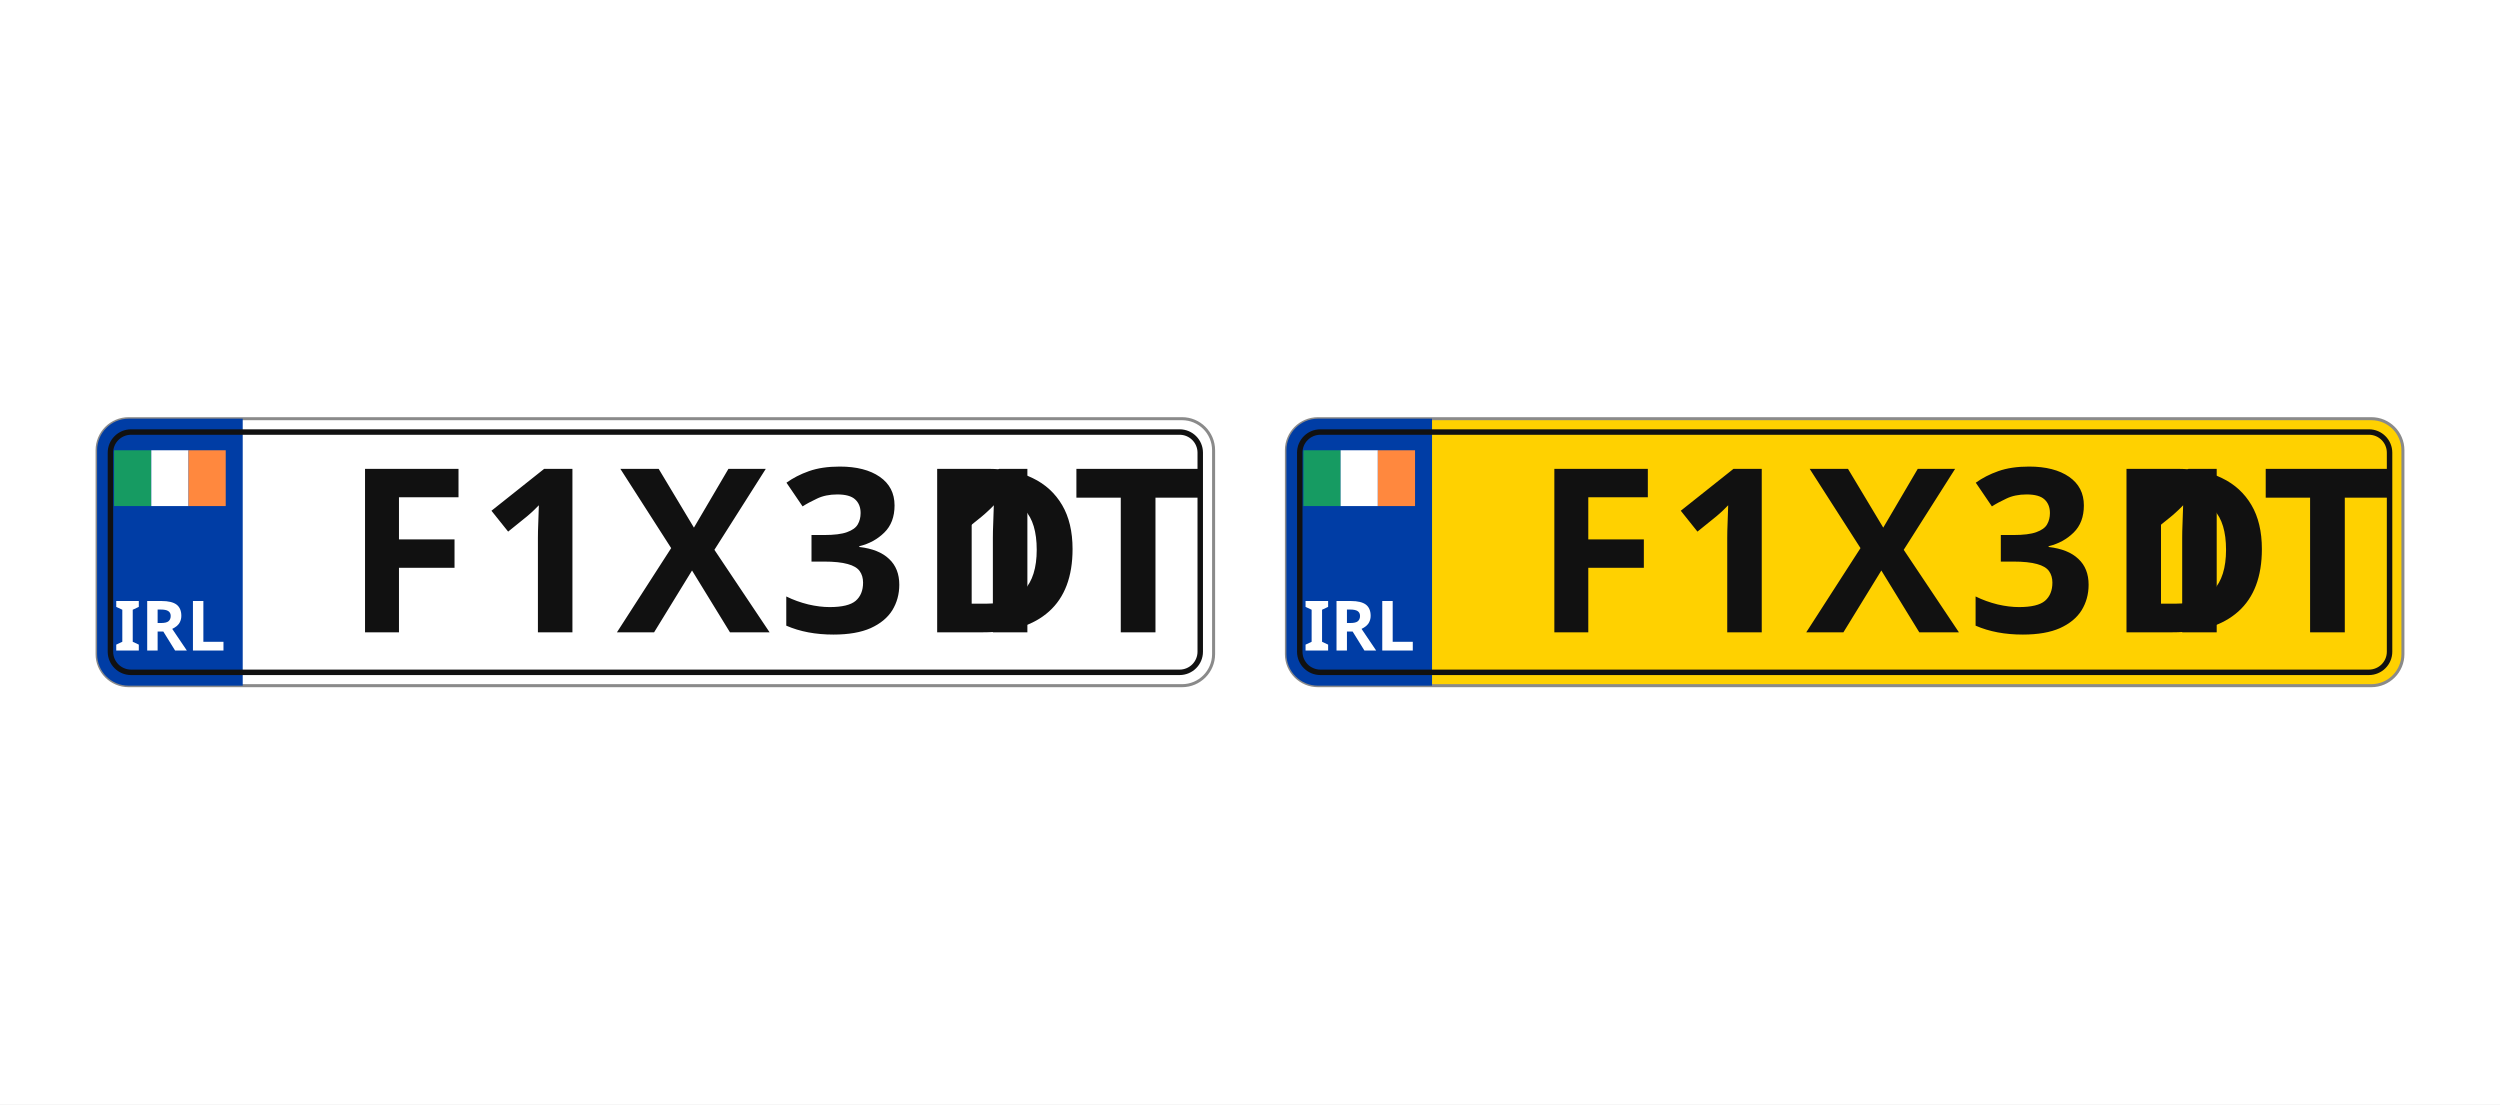
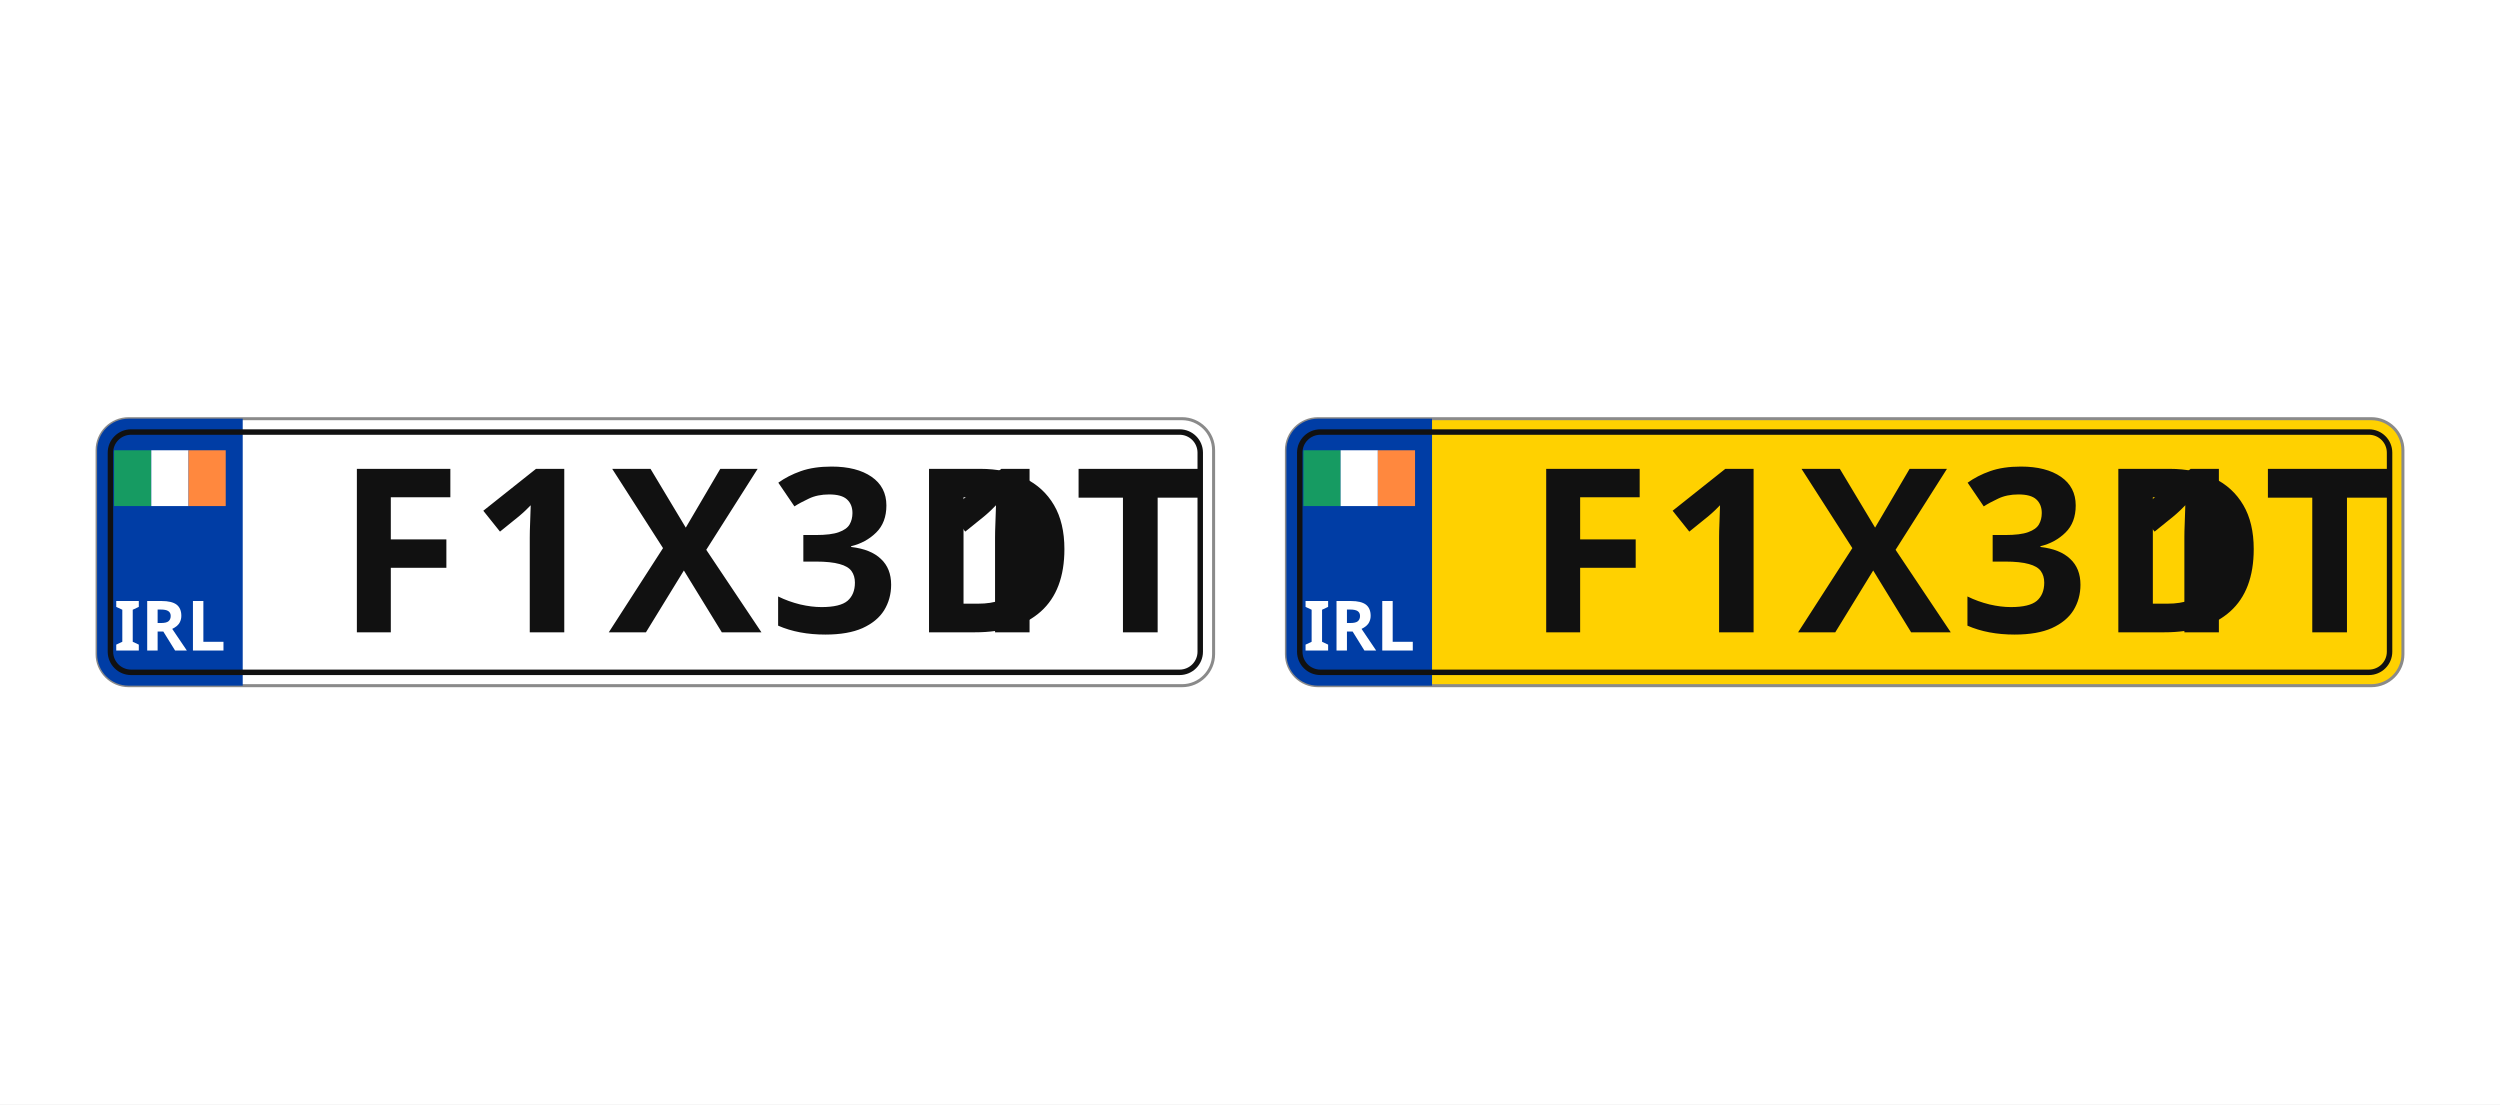
<svg xmlns="http://www.w3.org/2000/svg" width="206mm" height="91mm" viewBox="0 0 206 91">
  <g id="Background">
    <rect width="206.0" height="91.0" fill="#FFFFFF" />
  </g>
  <g id="front">
    <clipPath id="frontc">
      <rect x="8.000" y="34.500" width="92.0" height="22.0" rx="2.6" />
    </clipPath>
    <rect x="8.000" y="34.500" width="92.0" height="22.0" rx="2.6" fill="#FFFFFF" stroke="#8A8A8A" stroke-width="0.25" />
    <g clip-path="url(#frontc)">
      <rect id="frontband" x="8.000" y="34.500" width="12.0" height="22.0" fill="#003DA5" />
    </g>
    <svg x="9.400" y="37.100" width="9.200" height="4.600" viewBox="0 0 3 1.5">
      <rect width="1" height="1.5" fill="#169B62" />
      <rect x="1" width="1" height="1.5" fill="#FFFFFF" />
      <rect x="2" width="1" height="1.5" fill="#FF883E" />
    </svg>
    <text x="14.000" y="53.600" font-family="Barlow Condensed" font-weight="700" font-size="5.714" fill="#FFFFFF" text-anchor="middle">IRL</text>
-     <g id="frontreg" font-family="Barlow Condensed" font-weight="600" font-size="18.857" letter-spacing="0.660" fill="#111111">
-       <text x="28.375" y="52.100">F1X3D</text>
-       <text x="76.875" y="52.100">1T</text>
+     <g id="frontreg" font-family="Barlow Condensed" font-weight="700" font-size="18.857" letter-spacing="0.660" fill="#111111">
+       <text x="27.705" y="52.100">F1X3D</text>
+       <text x="77.054" y="52.100">1T</text>
    </g>
    <rect x="9.100" y="35.600" width="89.800" height="19.800" rx="1.7" fill="none" stroke="#111111" stroke-width="0.45" />
  </g>
  <g id="rear">
    <clipPath id="rearc">
      <rect x="106.000" y="34.500" width="92.0" height="22.0" rx="2.6" />
    </clipPath>
    <rect x="106.000" y="34.500" width="92.0" height="22.0" rx="2.6" fill="#FFD100" stroke="#8A8A8A" stroke-width="0.25" />
    <g clip-path="url(#rearc)">
      <rect id="rearband" x="106.000" y="34.500" width="12.0" height="22.0" fill="#003DA5" />
    </g>
    <svg x="107.400" y="37.100" width="9.200" height="4.600" viewBox="0 0 3 1.5">
      <rect width="1" height="1.5" fill="#169B62" />
      <rect x="1" width="1" height="1.5" fill="#FFFFFF" />
      <rect x="2" width="1" height="1.5" fill="#FF883E" />
    </svg>
    <text x="112.000" y="53.600" font-family="Barlow Condensed" font-weight="700" font-size="5.714" fill="#FFFFFF" text-anchor="middle">IRL</text>
-     <g id="rearreg" font-family="Barlow Condensed" font-weight="600" font-size="18.857" letter-spacing="0.660" fill="#111111">
-       <text x="126.375" y="52.100">F1X3D</text>
-       <text x="174.875" y="52.100">1T</text>
+     <g id="rearreg" font-family="Barlow Condensed" font-weight="700" font-size="18.857" letter-spacing="0.660" fill="#111111">
+       <text x="125.705" y="52.100">F1X3D</text>
+       <text x="175.054" y="52.100">1T</text>
    </g>
    <rect x="107.100" y="35.600" width="89.800" height="19.800" rx="1.7" fill="none" stroke="#111111" stroke-width="0.45" />
  </g>
  <g id="Guides" style="display:none" fill="none" stroke-width="0.2">
    <rect x="3.0" y="3.0" width="200.0" height="85.0" stroke="#00AEEF" stroke-dasharray="2,1" />
    <rect x="6.0" y="6.0" width="194.0" height="79.0" stroke="#EC008C" stroke-dasharray="1,1" />
  </g>
</svg>
